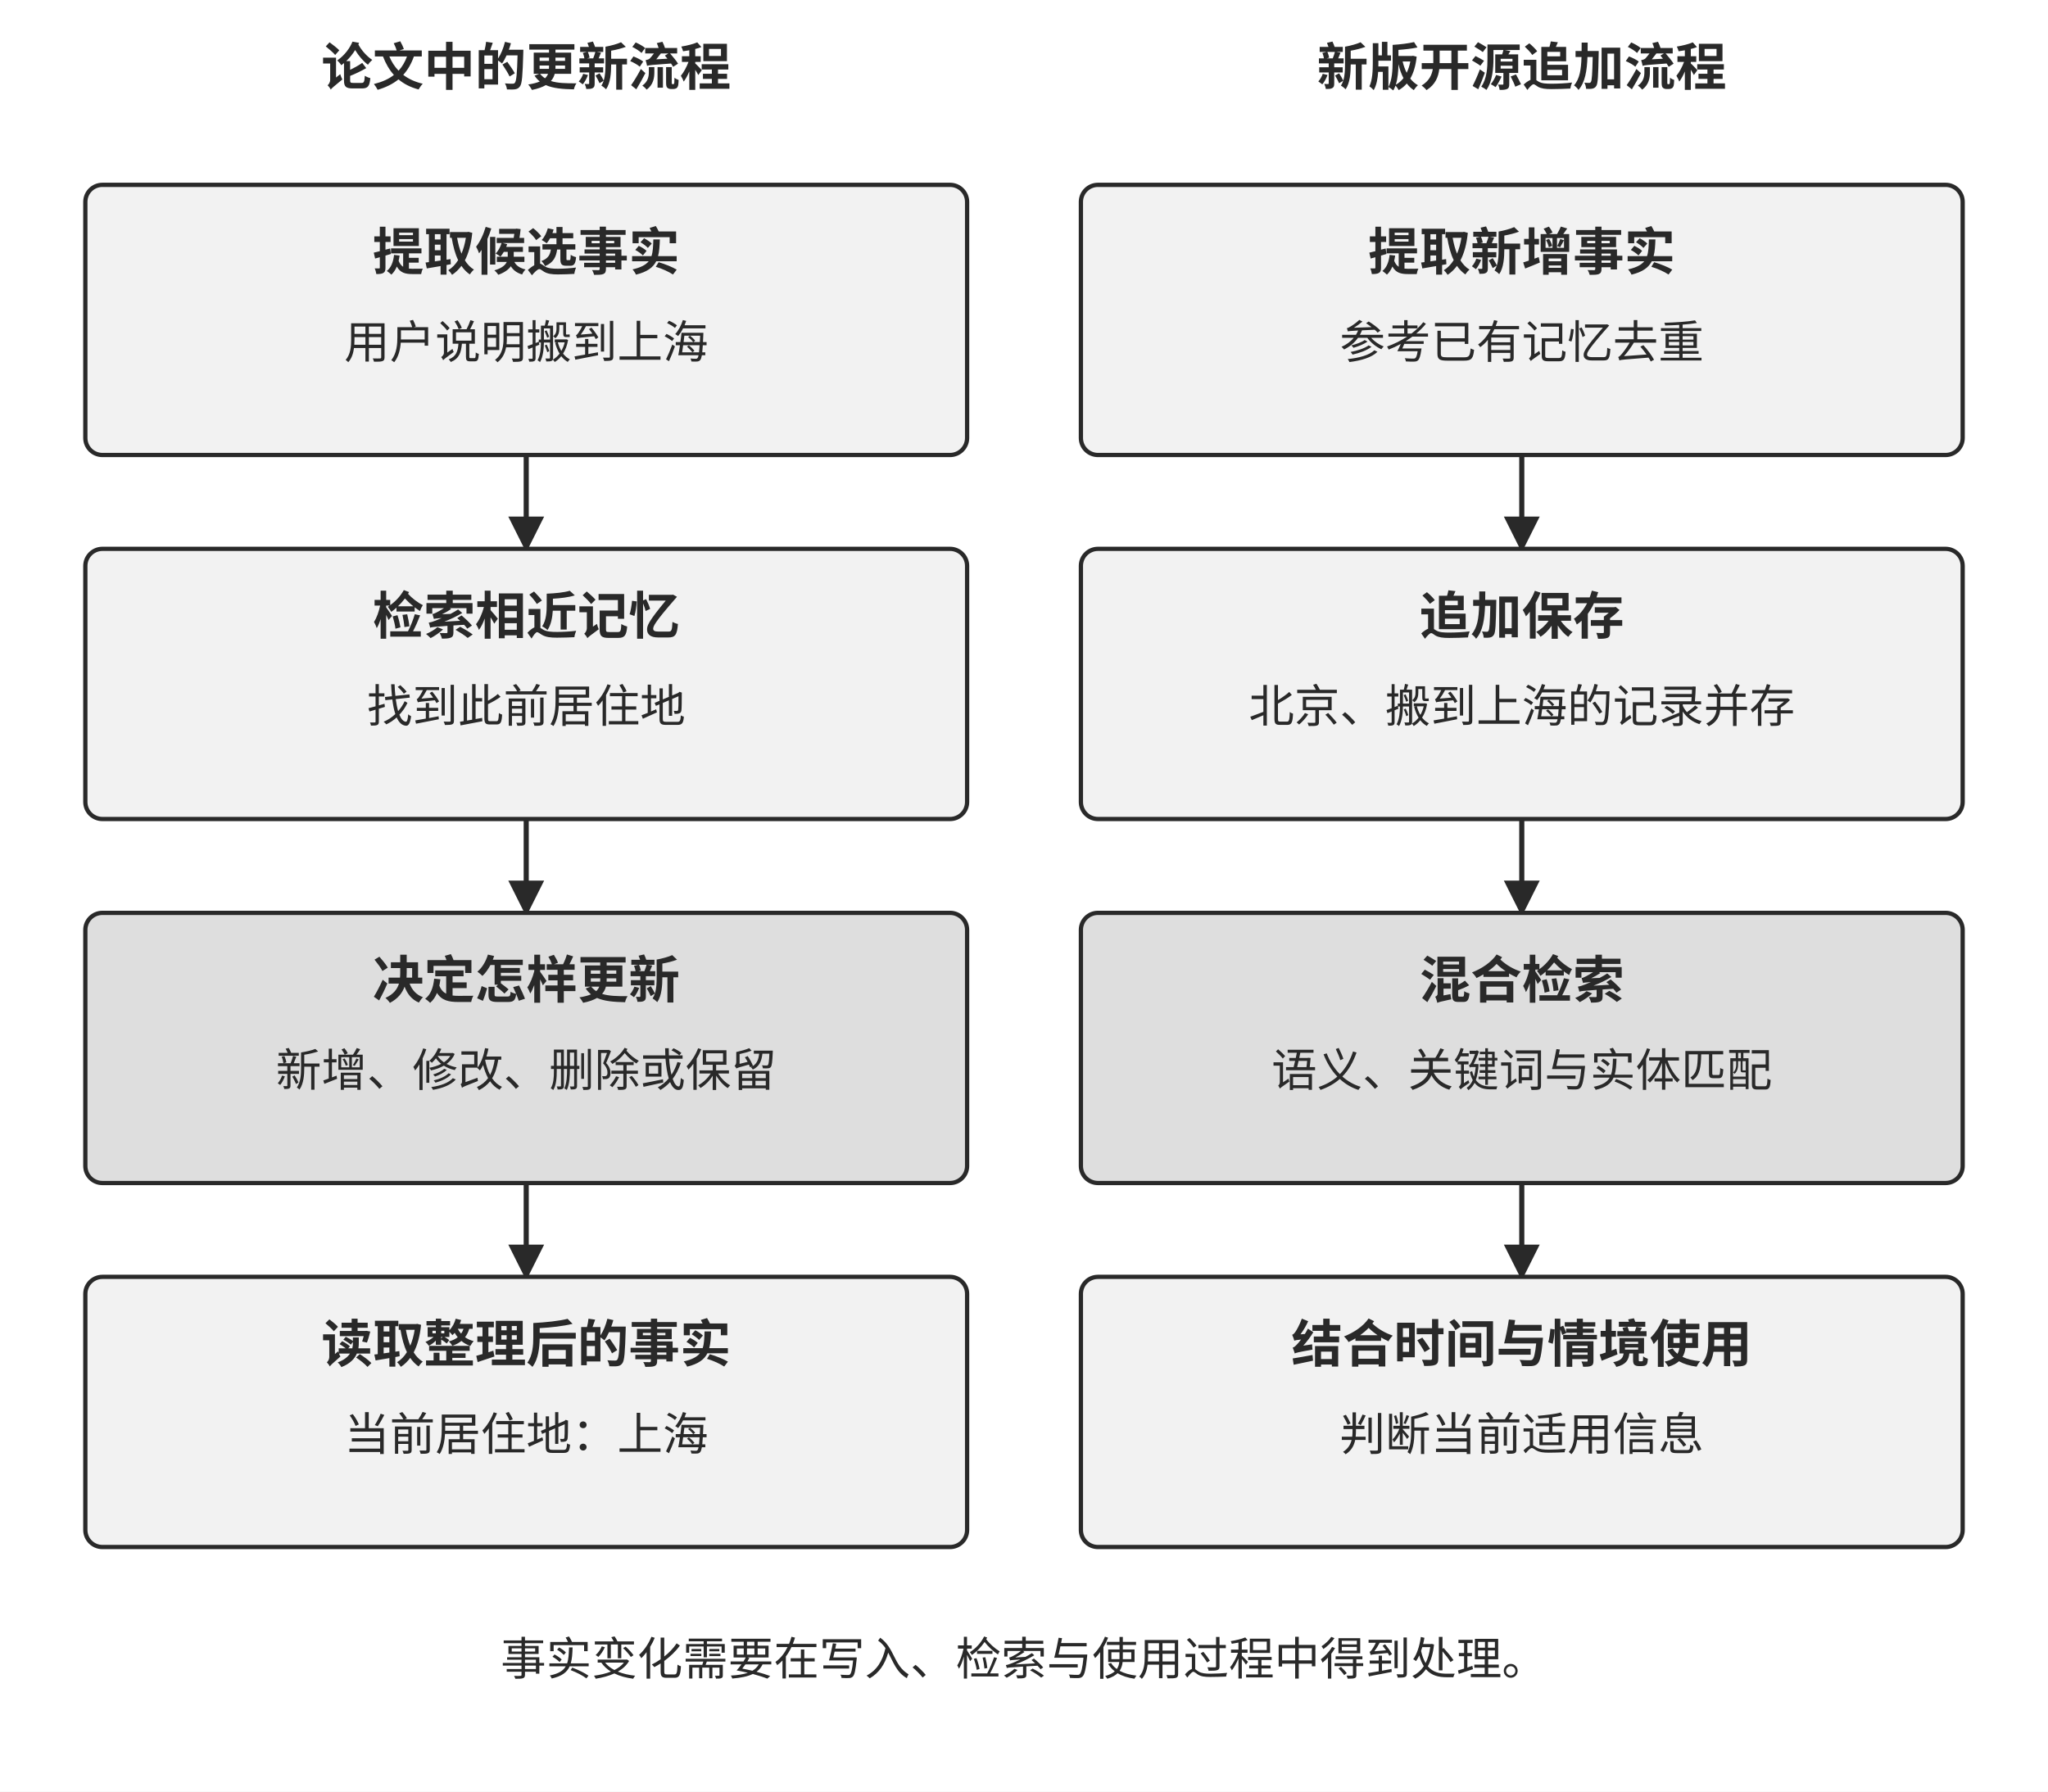
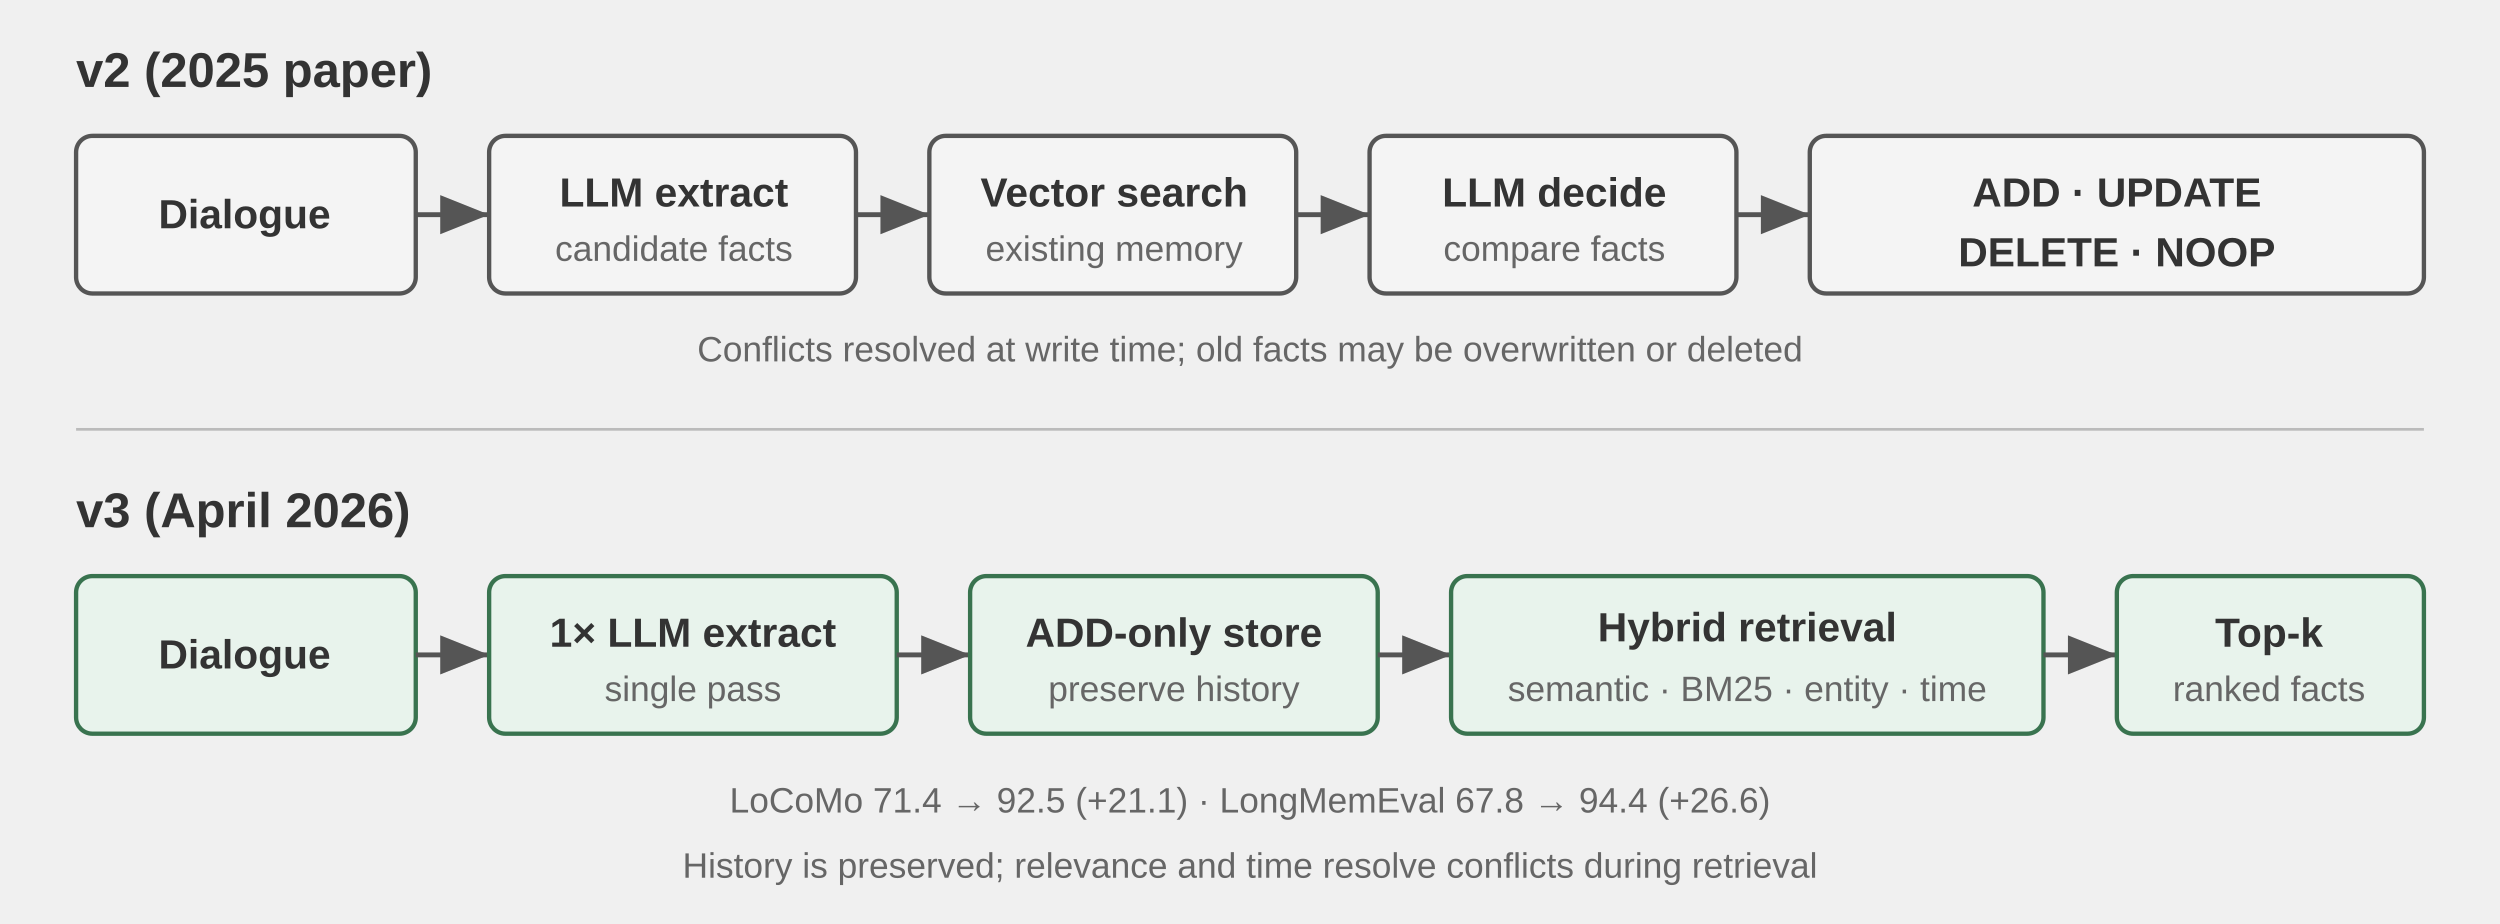
- <svg xmlns="http://www.w3.org/2000/svg" width="150mm" height="131.25mm" viewBox="0 0 720 630" role="img" aria-labelledby="title desc">
+ <svg xmlns="http://www.w3.org/2000/svg" viewBox="0 0 920 340" width="920" height="340" style="background:#ffffff">
  <defs>
-     <marker id="arrow" viewBox="0 0 10 10" refX="9" refY="5" markerWidth="7" markerHeight="7" orient="auto-start-reverse">
-       <path d="M0 0 L10 5 L0 10 Z" fill="#292929" />
+     <marker id="arrow" markerWidth="10" markerHeight="8" refX="10" refY="4" orient="auto">
+       <polygon points="0 0, 10 4, 0 8" fill="#555" />
    </marker>
+     <style>
+       text { font-family: Arial, 'Helvetica Neue', Helvetica, sans-serif; fill: #333; }
+       .title { font-size: 18px; font-weight: 700; }
+       .label { font-size: 15px; font-weight: 700; }
+       .detail { font-size: 13px; fill: #666; }
+       .box { fill: #f4f4f4; stroke: #555; stroke-width: 1.6; }
+       .new { fill: #e8f3ec; stroke: #39734f; }
+       .flow { stroke: #555; stroke-width: 1.8; marker-end: url(#arrow); }
+     </style>
  </defs>
-   <rect width="720" height="630" fill="#ffffff" />
-   <text x="185" y="30" font-family="Noto Sans CJK SC,Source Han Sans CN,Microsoft YaHei,sans-serif" font-size="18" font-weight="700" text-anchor="middle" fill="#292929">论文中的更新流程</text>
-   <text x="535" y="30" font-family="Noto Sans CJK SC,Source Han Sans CN,Microsoft YaHei,sans-serif" font-size="18" font-weight="700" text-anchor="middle" fill="#292929">新版开源追加流程</text>
-   <rect x="30" y="65" width="310" height="95" rx="6" fill="#f2f2f2" stroke="#292929" stroke-width="1.5" />
-   <text x="185.0" y="95" font-family="Noto Sans CJK SC,Source Han Sans CN,Microsoft YaHei,sans-serif" font-size="18" font-weight="700" text-anchor="middle" fill="#292929">提取候选事实</text>
-   <text x="185.0" y="126" font-family="Noto Sans CJK SC,Source Han Sans CN,Microsoft YaHei,sans-serif" font-size="16" font-weight="400" text-anchor="middle" fill="#292929">用户说明搬到上海</text>
-   <path d="M 185 160 L 185 193" fill="none" stroke="#292929" stroke-width="1.8" marker-end="url(#arrow)" />
-   <rect x="30" y="193" width="310" height="95" rx="6" fill="#f2f2f2" stroke="#292929" stroke-width="1.5" />
-   <text x="185.0" y="223" font-family="Noto Sans CJK SC,Source Han Sans CN,Microsoft YaHei,sans-serif" font-size="18" font-weight="700" text-anchor="middle" fill="#292929">检索相近记忆</text>
-   <text x="185.0" y="254" font-family="Noto Sans CJK SC,Source Han Sans CN,Microsoft YaHei,sans-serif" font-size="16" font-weight="400" text-anchor="middle" fill="#292929">找到此前居住地</text>
-   <path d="M 185 288 L 185 321" fill="none" stroke="#292929" stroke-width="1.8" marker-end="url(#arrow)" />
-   <rect x="30" y="321" width="310" height="95" rx="6" fill="#dedede" stroke="#292929" stroke-width="1.5" />
-   <text x="185.0" y="351" font-family="Noto Sans CJK SC,Source Han Sans CN,Microsoft YaHei,sans-serif" font-size="18" font-weight="700" text-anchor="middle" fill="#292929">决定怎样更新</text>
-   <text x="185.0" y="382" font-family="Noto Sans CJK SC,Source Han Sans CN,Microsoft YaHei,sans-serif" font-size="16" font-weight="400" text-anchor="middle" fill="#292929">新增、修改、删除或保留</text>
-   <path d="M 185 416 L 185 449" fill="none" stroke="#292929" stroke-width="1.8" marker-end="url(#arrow)" />
-   <rect x="30" y="449" width="310" height="95" rx="6" fill="#f2f2f2" stroke="#292929" stroke-width="1.5" />
-   <text x="185.0" y="479" font-family="Noto Sans CJK SC,Source Han Sans CN,Microsoft YaHei,sans-serif" font-size="18" font-weight="700" text-anchor="middle" fill="#292929">读取整理后的事实</text>
-   <text x="185.0" y="510" font-family="Noto Sans CJK SC,Source Han Sans CN,Microsoft YaHei,sans-serif" font-size="16" font-weight="400" text-anchor="middle" fill="#292929">当前居住地：上海</text>
-   <rect x="380" y="65" width="310" height="95" rx="6" fill="#f2f2f2" stroke="#292929" stroke-width="1.5" />
-   <text x="535.0" y="95" font-family="Noto Sans CJK SC,Source Han Sans CN,Microsoft YaHei,sans-serif" font-size="18" font-weight="700" text-anchor="middle" fill="#292929">提取新增事实</text>
-   <text x="535.0" y="126" font-family="Noto Sans CJK SC,Source Han Sans CN,Microsoft YaHei,sans-serif" font-size="16" font-weight="400" text-anchor="middle" fill="#292929">参考已有记忆去重</text>
-   <path d="M 535 160 L 535 193" fill="none" stroke="#292929" stroke-width="1.8" marker-end="url(#arrow)" />
-   <rect x="380" y="193" width="310" height="95" rx="6" fill="#f2f2f2" stroke="#292929" stroke-width="1.5" />
-   <text x="535.0" y="223" font-family="Noto Sans CJK SC,Source Han Sans CN,Microsoft YaHei,sans-serif" font-size="18" font-weight="700" text-anchor="middle" fill="#292929">追加保存</text>
-   <text x="535.0" y="254" font-family="Noto Sans CJK SC,Source Han Sans CN,Microsoft YaHei,sans-serif" font-size="16" font-weight="400" text-anchor="middle" fill="#292929">北京、搬到上海的记录并存</text>
-   <path d="M 535 288 L 535 321" fill="none" stroke="#292929" stroke-width="1.8" marker-end="url(#arrow)" />
-   <rect x="380" y="321" width="310" height="95" rx="6" fill="#dedede" stroke="#292929" stroke-width="1.5" />
-   <text x="535.0" y="351" font-family="Noto Sans CJK SC,Source Han Sans CN,Microsoft YaHei,sans-serif" font-size="18" font-weight="700" text-anchor="middle" fill="#292929">混合检索</text>
-   <text x="535.0" y="382" font-family="Noto Sans CJK SC,Source Han Sans CN,Microsoft YaHei,sans-serif" font-size="16" font-weight="400" text-anchor="middle" fill="#292929">语义、关键词与实体匹配</text>
-   <path d="M 535 416 L 535 449" fill="none" stroke="#292929" stroke-width="1.8" marker-end="url(#arrow)" />
-   <rect x="380" y="449" width="310" height="95" rx="6" fill="#f2f2f2" stroke="#292929" stroke-width="1.5" />
-   <text x="535.0" y="479" font-family="Noto Sans CJK SC,Source Han Sans CN,Microsoft YaHei,sans-serif" font-size="18" font-weight="700" text-anchor="middle" fill="#292929">结合时间与情境使用</text>
-   <text x="535.0" y="510" font-family="Noto Sans CJK SC,Source Han Sans CN,Microsoft YaHei,sans-serif" font-size="16" font-weight="400" text-anchor="middle" fill="#292929">判断当前适用信息</text>
-   <text x="360" y="589" font-family="Noto Sans CJK SC,Source Han Sans CN,Microsoft YaHei,sans-serif" font-size="16" font-weight="400" text-anchor="middle" fill="#292929">事实变化需要在写入、检索与使用过程中得到处理。</text>
+   <text x="28" y="32" class="title">v2 (2025 paper)</text>
+   <rect x="28" y="50" width="125" height="58" rx="6" class="box" />
+   <text x="90" y="84" text-anchor="middle" class="label">Dialogue</text>
+   <line x1="153" y1="79" x2="180" y2="79" class="flow" />
+   <rect x="180" y="50" width="135" height="58" rx="6" class="box" />
+   <text x="248" y="76" text-anchor="middle" class="label">LLM extract</text>
+   <text x="248" y="96" text-anchor="middle" class="detail">candidate facts</text>
+   <line x1="315" y1="79" x2="342" y2="79" class="flow" />
+   <rect x="342" y="50" width="135" height="58" rx="6" class="box" />
+   <text x="410" y="76" text-anchor="middle" class="label">Vector search</text>
+   <text x="410" y="96" text-anchor="middle" class="detail">existing memory</text>
+   <line x1="477" y1="79" x2="504" y2="79" class="flow" />
+   <rect x="504" y="50" width="135" height="58" rx="6" class="box" />
+   <text x="572" y="76" text-anchor="middle" class="label">LLM decide</text>
+   <text x="572" y="96" text-anchor="middle" class="detail">compare facts</text>
+   <line x1="639" y1="79" x2="666" y2="79" class="flow" />
+   <rect x="666" y="50" width="226" height="58" rx="6" class="box" />
+   <text x="779" y="76" text-anchor="middle" class="label">ADD · UPDATE</text>
+   <text x="779" y="98" text-anchor="middle" class="label">DELETE · NOOP</text>
+   <text x="460" y="133" text-anchor="middle" class="detail">Conflicts resolved at write time; old facts may be overwritten or deleted</text>
+   <line x1="28" y1="158" x2="892" y2="158" stroke="#bbb" stroke-width="1" />
+   <text x="28" y="194" class="title">v3 (April 2026)</text>
+   <rect x="28" y="212" width="125" height="58" rx="6" class="box new" />
+   <text x="90" y="246" text-anchor="middle" class="label">Dialogue</text>
+   <line x1="153" y1="241" x2="180" y2="241" class="flow" />
+   <rect x="180" y="212" width="150" height="58" rx="6" class="box new" />
+   <text x="255" y="238" text-anchor="middle" class="label">1× LLM extract</text>
+   <text x="255" y="258" text-anchor="middle" class="detail">single pass</text>
+   <line x1="330" y1="241" x2="357" y2="241" class="flow" />
+   <rect x="357" y="212" width="150" height="58" rx="6" class="box new" />
+   <text x="432" y="238" text-anchor="middle" class="label">ADD-only store</text>
+   <text x="432" y="258" text-anchor="middle" class="detail">preserve history</text>
+   <line x1="507" y1="241" x2="534" y2="241" class="flow" />
+   <rect x="534" y="212" width="218" height="58" rx="6" class="box new" />
+   <text x="643" y="236" text-anchor="middle" class="label">Hybrid retrieval</text>
+   <text x="643" y="258" text-anchor="middle" class="detail">semantic · BM25 · entity · time</text>
+   <line x1="752" y1="241" x2="779" y2="241" class="flow" />
+   <rect x="779" y="212" width="113" height="58" rx="6" class="box new" />
+   <text x="835" y="238" text-anchor="middle" class="label">Top-k</text>
+   <text x="835" y="258" text-anchor="middle" class="detail">ranked facts</text>
+   <text x="460" y="299" text-anchor="middle" class="detail">LoCoMo 71.4 → 92.5 (+21.1) · LongMemEval 67.8 → 94.4 (+26.6)</text>
+   <text x="460" y="323" text-anchor="middle" class="detail">History is preserved; relevance and time resolve conflicts during retrieval</text>
</svg>
